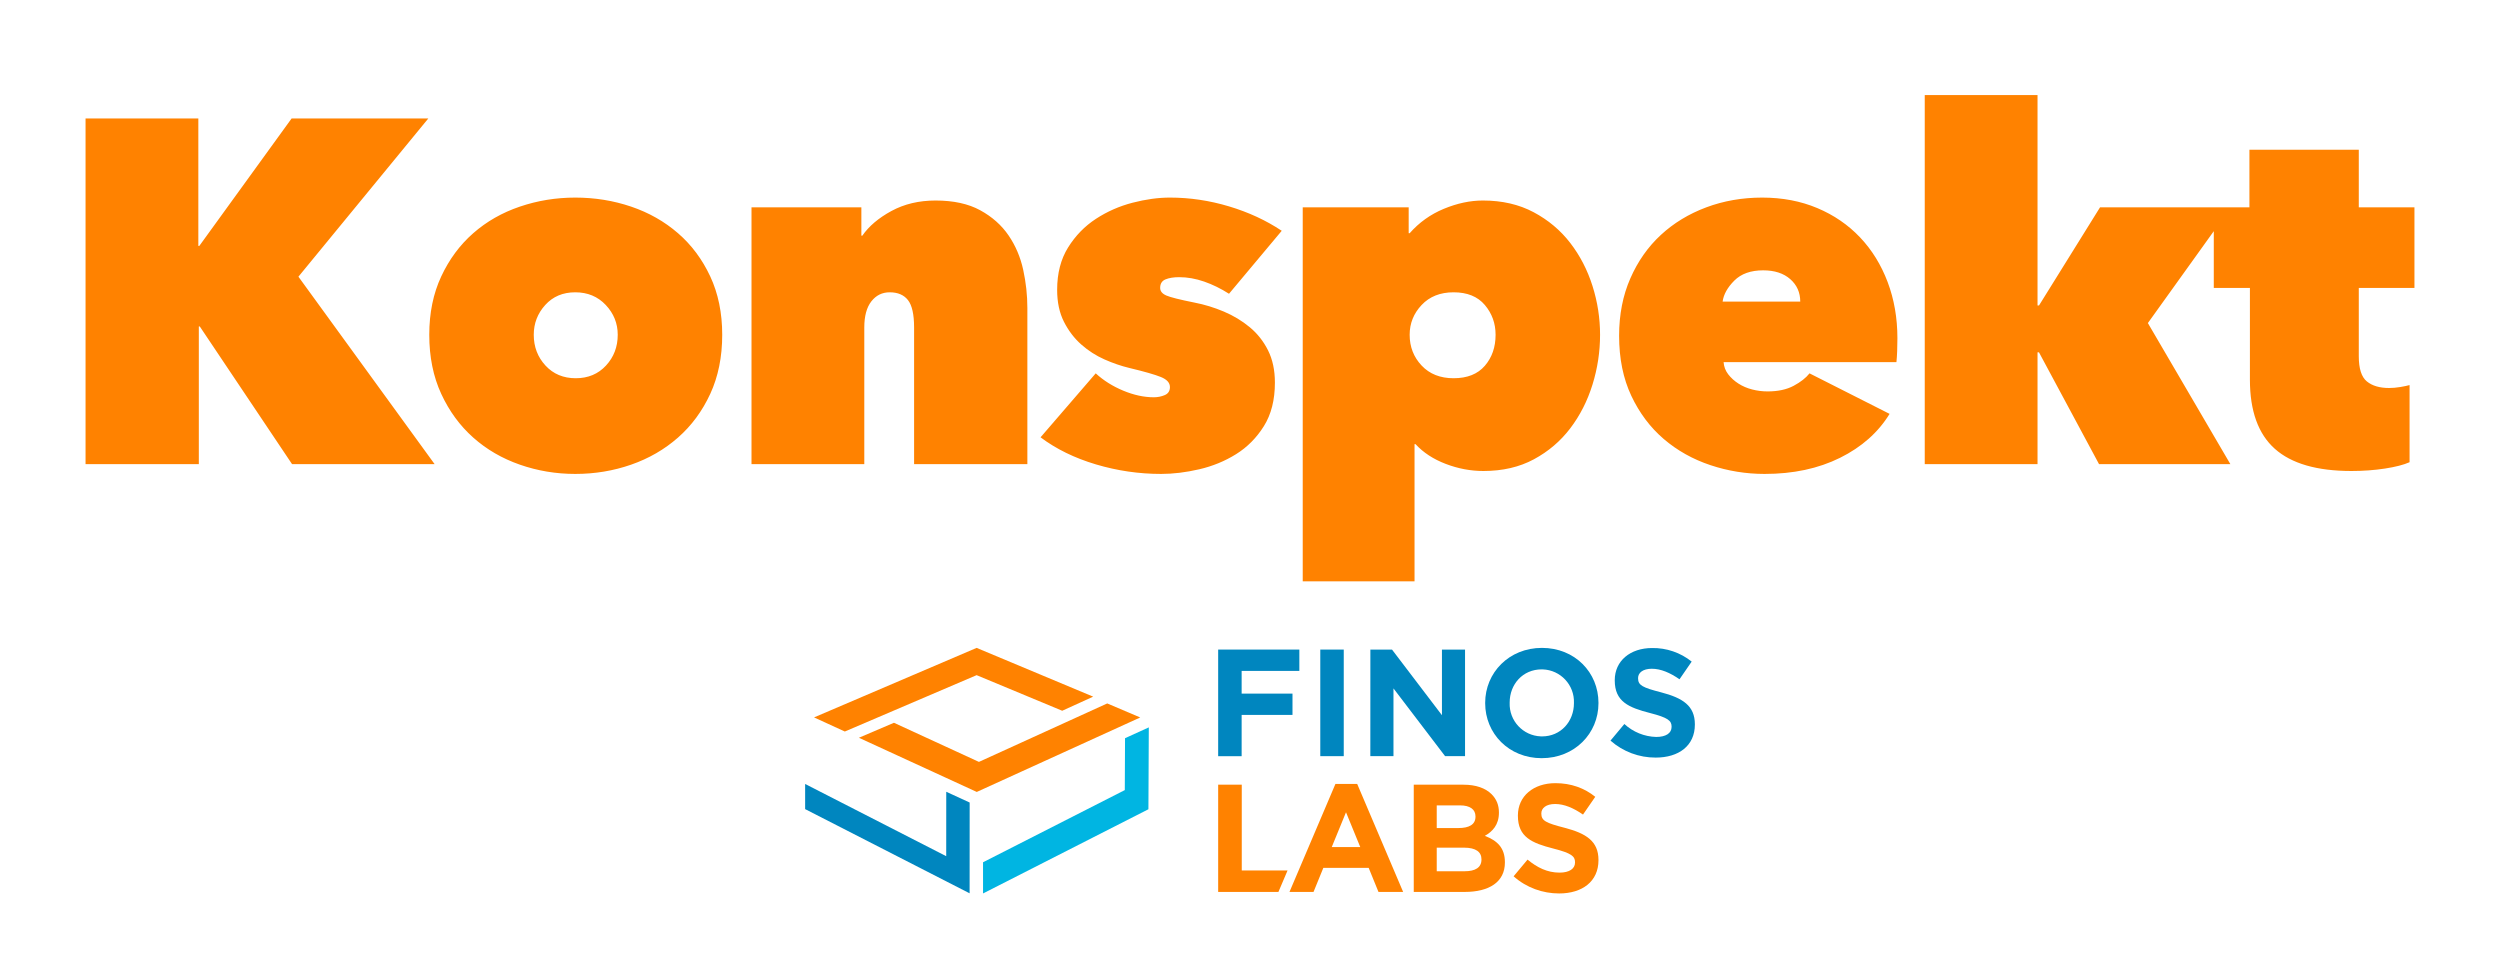
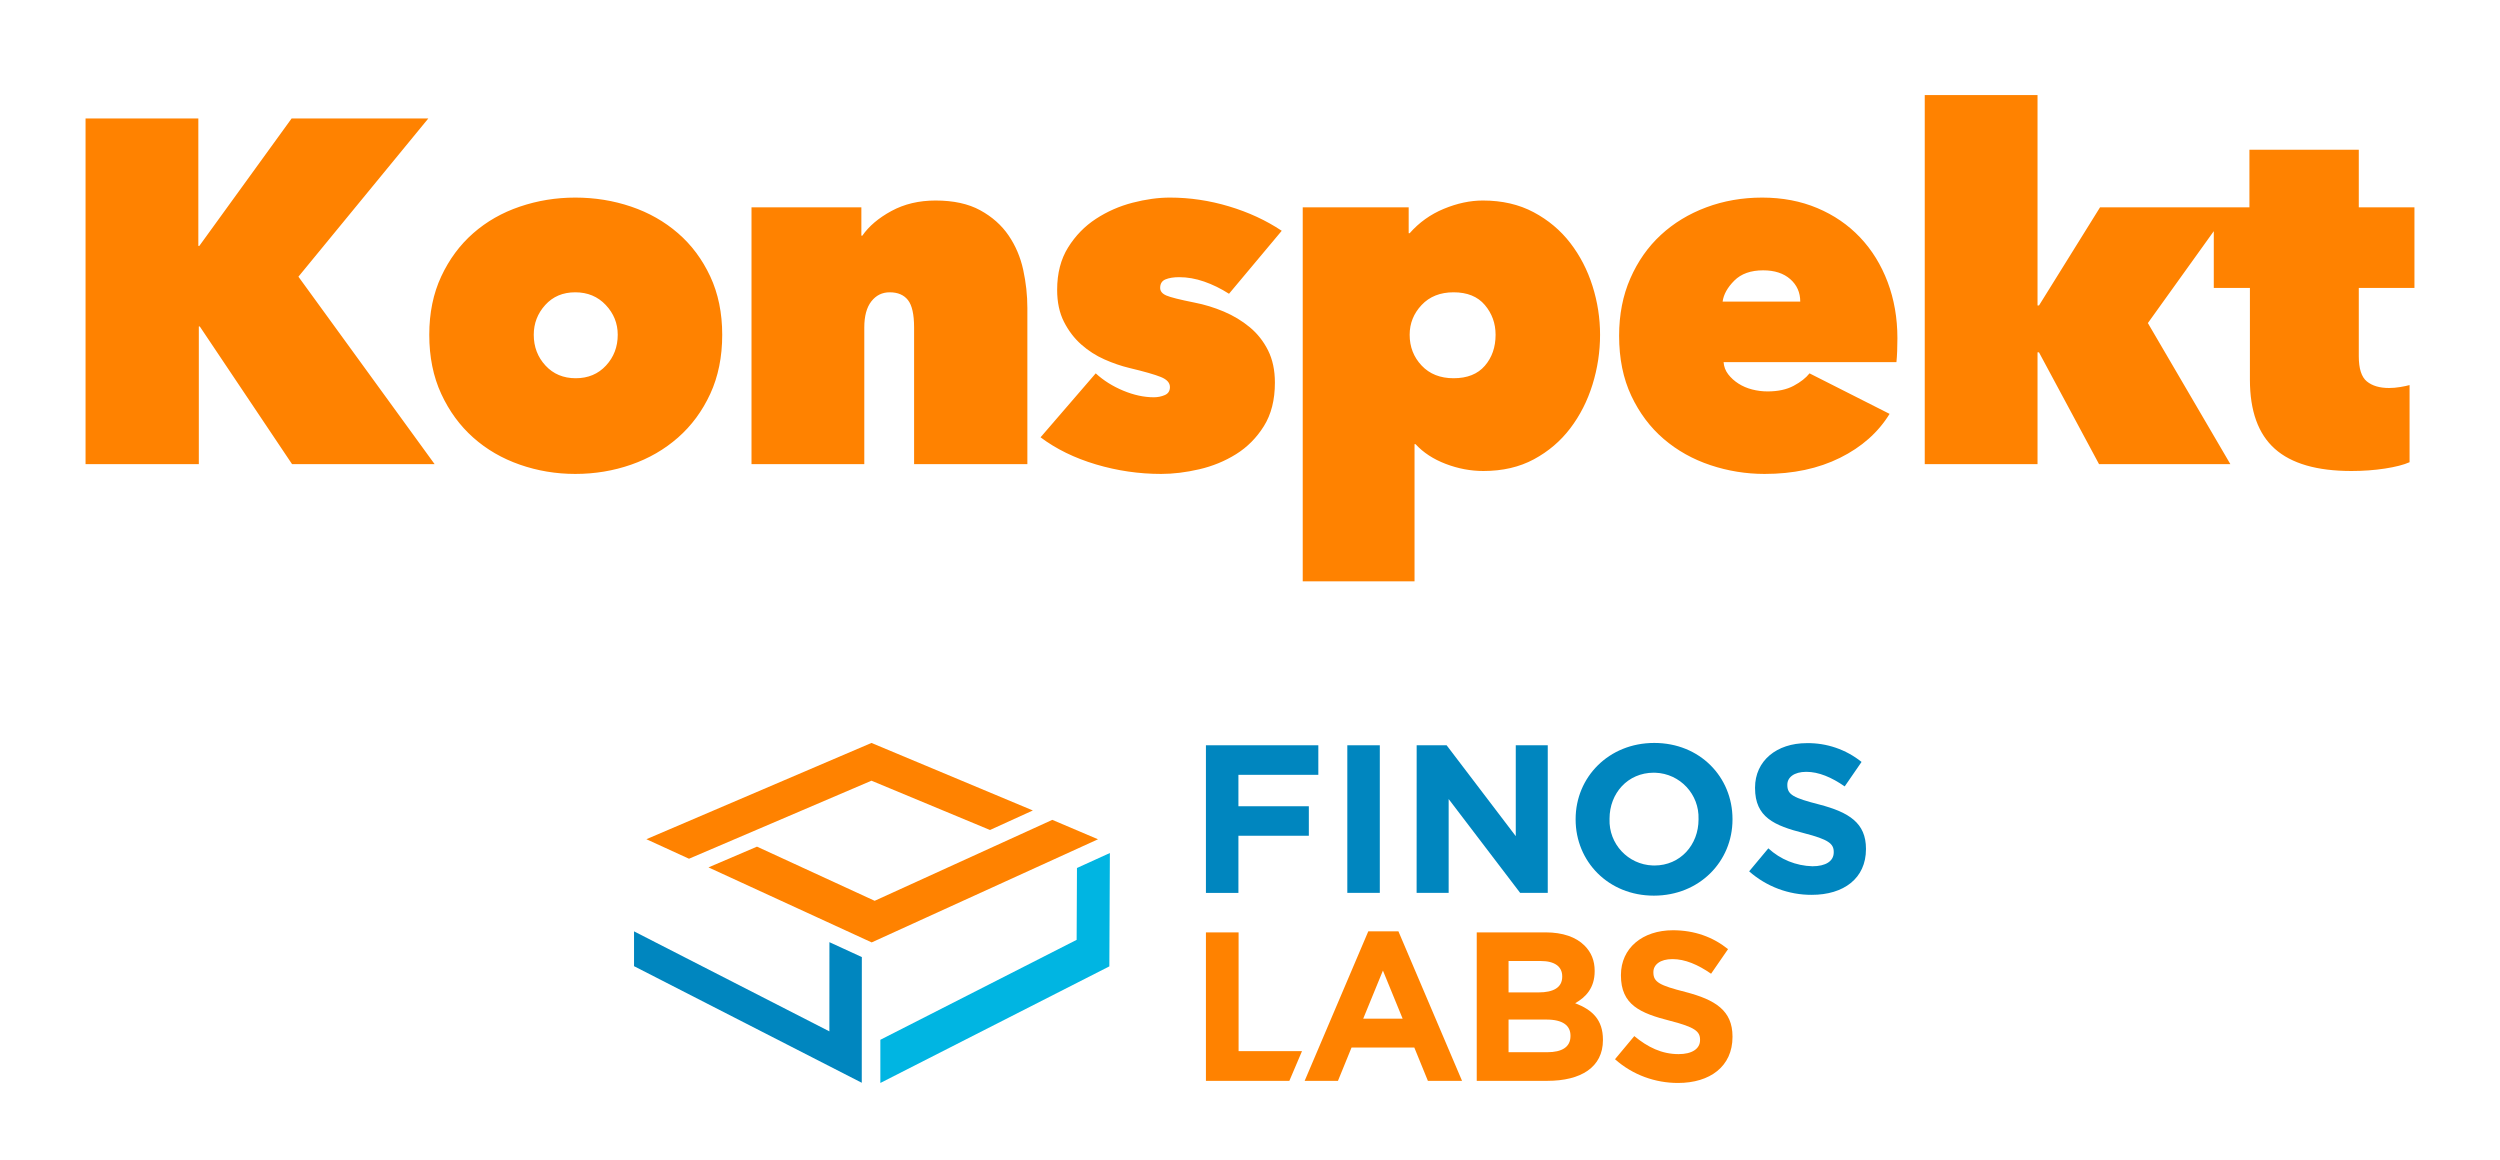
- <svg xmlns="http://www.w3.org/2000/svg" id="Konspekt_FINOS_Labs" version="1.1" viewBox="0 0 1052.00 408.00" role="img" aria-label="Konspekt, FINOS Labs">
+ <svg xmlns="http://www.w3.org/2000/svg" id="Konspekt_FINOS_Labs" version="1.1" viewBox="0 0 1052.00 487.71" role="img" aria-label="Konspekt, FINOS Labs">
  <defs>
    <style>
    .st0 {
      fill: #0086bf;
    }

    .st1 {
      fill: #00b5e2;
    }

    .st2 {
      fill: #ff8200;
    }
  </style>
  </defs>
  <g id="konspekt" fill="#ff8200" transform="translate(36.00 40.00) scale(0.513627)">
    <path d="M93.60 189.60L92.80 189.60L92.80 302.40L0.00 302.40L0.00 19.20L92.40 19.20L92.40 123.60L93.20 123.60L168.80 19.20L280.80 19.20L174.40 148.80L286.00 302.40L169.20 302.40ZM521.60 196.40Q521.60 223.60 511.80 244.80Q502.00 266.00 485.40 280.60Q468.80 295.20 447.00 302.80Q425.20 310.40 401.20 310.40Q377.60 310.40 355.80 302.80Q334.00 295.20 317.60 280.60Q301.20 266.00 291.40 244.80Q281.60 223.60 281.60 196.40Q281.60 169.60 291.40 148.60Q301.20 127.60 317.60 113.20Q334.00 98.80 355.80 91.40Q377.60 84.00 401.20 84.00Q425.20 84.00 447.00 91.40Q468.80 98.80 485.40 113.20Q502.00 127.60 511.80 148.60Q521.60 169.60 521.60 196.40ZM401.20 161.60Q386.00 161.60 376.60 172.00Q367.20 182.40 367.20 196.40Q367.20 211.20 376.80 221.60Q386.40 232.00 401.60 232.00Q416.80 232.00 426.40 221.60Q436.00 211.20 436.00 196.40Q436.00 182.40 426.20 172.00Q416.40 161.60 401.20 161.60ZM545.60 92.00L635.60 92.00L635.60 115.20L636.40 115.20Q644.40 103.60 660.20 95.00Q676.00 86.40 696.40 86.40Q718.40 86.40 733.00 94.40Q747.60 102.40 756.20 115.00Q764.80 127.60 768.20 143.20Q771.60 158.80 771.60 174.40L771.60 302.40L678.80 302.40L678.80 190.40Q678.80 174.40 673.80 168.00Q668.80 161.60 658.80 161.60Q649.60 161.60 643.80 169.00Q638.00 176.40 638.00 190.40L638.00 302.40L545.60 302.40ZM974.40 235.60Q974.40 256.80 965.40 271.20Q956.40 285.60 942.60 294.20Q928.80 302.80 912.40 306.60Q896.00 310.40 881.20 310.40Q854.00 310.40 827.80 302.60Q801.60 294.80 782.40 280.40L827.60 228.00Q837.20 236.80 850.20 242.20Q863.20 247.60 875.20 247.60Q880.00 247.60 884.20 245.80Q888.40 244.00 888.40 239.20Q888.40 234.00 881.00 231.00Q873.60 228.00 855.20 223.60Q845.20 221.20 834.80 216.60Q824.40 212.00 815.80 204.40Q807.20 196.80 801.60 185.80Q796.00 174.80 796.00 159.60Q796.00 139.20 805.00 124.80Q814.00 110.40 827.80 101.40Q841.60 92.40 857.80 88.20Q874.00 84.00 888.40 84.00Q912.80 84.00 936.80 91.20Q960.80 98.40 980.00 111.20L936.80 162.80Q926.80 156.40 916.40 152.80Q906.00 149.20 896.00 149.20Q889.20 149.20 884.80 151.00Q880.40 152.80 880.40 158.00Q880.40 162.00 885.40 164.20Q890.40 166.40 908.40 170.00Q920.80 172.40 932.60 177.40Q944.40 182.40 953.80 190.20Q963.20 198.00 968.80 209.20Q974.40 220.40 974.40 235.60ZM1145.20 308.00Q1129.60 308.00 1114.40 302.20Q1099.20 296.40 1089.60 286.00L1088.80 286.00L1088.80 398.40L997.20 398.40L997.20 92.00L1084.00 92.00L1084.00 113.20L1084.80 113.20Q1096.40 100.00 1112.80 93.20Q1129.20 86.40 1144.80 86.40Q1168.40 86.40 1186.40 96.00Q1204.40 105.60 1216.40 121.20Q1228.40 136.80 1234.60 156.40Q1240.80 176.00 1240.80 196.40Q1240.80 217.20 1234.60 237.20Q1228.40 257.20 1216.40 273.00Q1204.40 288.80 1186.60 298.40Q1168.80 308.00 1145.20 308.00ZM1155.20 196.40Q1155.20 182.40 1146.40 172.00Q1137.60 161.60 1120.80 161.60Q1104.40 161.60 1094.60 172.00Q1084.80 182.40 1084.80 196.40Q1084.80 211.20 1094.60 221.60Q1104.40 232.00 1120.80 232.00Q1137.60 232.00 1146.40 221.80Q1155.20 211.60 1155.20 196.40ZM1404.80 169.20Q1404.80 158.00 1396.60 150.80Q1388.40 143.60 1374.40 143.60Q1359.20 143.60 1350.80 152.00Q1342.40 160.40 1341.20 169.20ZM1484.40 199.20Q1484.40 204.40 1484.20 209.80Q1484.00 215.20 1483.60 218.80L1342.00 218.80Q1342.40 224.40 1345.80 228.80Q1349.20 233.20 1354.20 236.40Q1359.20 239.60 1365.40 241.20Q1371.60 242.80 1378.00 242.80Q1390.80 242.80 1399.40 238.20Q1408.00 233.60 1412.40 228.00L1478.00 261.20Q1464.00 284.00 1437.40 297.20Q1410.80 310.40 1375.60 310.40Q1352.80 310.40 1331.20 303.20Q1309.60 296.00 1293.00 281.80Q1276.40 267.60 1266.40 246.40Q1256.40 225.20 1256.40 197.20Q1256.40 171.20 1265.60 150.20Q1274.80 129.20 1290.60 114.60Q1306.40 100.00 1327.80 92.00Q1349.20 84.00 1373.60 84.00Q1398.40 84.00 1418.80 92.60Q1439.20 101.20 1453.80 116.60Q1468.40 132.00 1476.40 153.20Q1484.40 174.40 1484.40 199.20ZM1599.20 210.80L1599.20 302.40L1506.80 302.40L1506.80 0.00L1599.20 0.00L1599.20 172.40L1600.40 172.40L1650.40 92.00L1757.60 92.00L1689.60 186.80L1757.20 302.40L1649.60 302.40L1600.40 210.80ZM1856.40 308.00Q1814.00 308.00 1793.60 289.80Q1773.20 271.60 1773.20 233.20L1773.20 158.00L1743.60 158.00L1743.60 92.00L1772.80 92.00L1772.80 44.80L1862.40 44.80L1862.40 92.00L1908.00 92.00L1908.00 158.00L1862.40 158.00L1862.40 214.00Q1862.40 229.20 1869.00 234.60Q1875.60 240.00 1887.20 240.00Q1891.60 240.00 1896.40 239.20Q1901.20 238.40 1904.00 237.60L1904.00 300.80Q1896.80 304.00 1883.80 306.00Q1870.80 308.00 1856.40 308.00Z" />
  </g>
-   <g id="finos-labs" transform="translate(338.80 272.63) scale(0.52)">
+   <g id="finos-labs" transform="translate(266.80 312.63) scale(0.72)">
    <polygon class="st2" points="390.386 180.131 353.332 180.131 353.332 110.713 334.242 110.713 334.242 197.485 383.001 197.485 390.386 180.131 390.386 180.131" />
    <path class="st2" d="M483.926,197.485l-37.188-87.392h-17.603l-37.188,87.392h19.462l7.933-19.461h36.693l7.933,19.461h19.958ZM449.217,161.165h-23.057l11.528-28.139,11.529,28.139h0Z" />
    <path class="st2" d="M550.034,152.116c6.198-3.471,11.404-8.925,11.404-18.718v-.248c0-5.95-1.983-10.785-5.95-14.751-4.958-4.959-12.768-7.686-22.685-7.686h-40.287v86.772h41.279c19.586,0,32.478-7.933,32.478-23.8v-.248c0-11.652-6.198-17.478-16.239-21.321h0ZM542.472,136.621c0,6.446-5.33,9.173-13.759,9.173h-17.603v-18.346h18.842c8.058,0,12.52,3.222,12.52,8.925v.248h0ZM547.307,171.33c0,6.446-5.083,9.421-13.512,9.421h-22.685v-19.09h22.065c9.793,0,14.132,3.595,14.132,9.421v.248h0Z" />
    <path class="st2" d="M610.137,198.725c18.718,0,31.858-9.669,31.858-26.9v-.247c0-15.124-9.917-21.446-27.52-26.032-14.999-3.843-18.718-5.702-18.718-11.405v-.248c0-4.214,3.843-7.561,11.157-7.561s14.875,3.223,22.561,8.553l9.917-14.379c-8.802-7.066-19.586-11.033-32.23-11.033-17.727,0-30.371,10.413-30.371,26.156v.248c0,17.23,11.281,22.065,28.759,26.527,14.504,3.719,17.479,6.199,17.479,11.033v.248c0,5.082-4.711,8.181-12.52,8.181-9.917,0-18.099-4.09-25.908-10.536l-11.281,13.511c10.413,9.297,23.677,13.884,36.817,13.884h0Z" />
    <polygon class="st0" points="334.242 1.365 399.935 1.365 399.935 18.634 353.231 18.634 353.231 37.002 394.386 37.002 394.386 54.24 353.231 54.24 353.231 87.65 334.242 87.65 334.242 1.365 334.242 1.365" />
    <polygon class="st0" points="416.877 1.365 435.867 1.365 435.867 87.621 416.877 87.621 416.877 1.365 416.877 1.365" />
    <polygon class="st0" points="457.407 1.365 474.915 1.365 515.326 54.478 515.326 1.365 534.02 1.365 534.02 87.621 517.879 87.621 476.101 32.789 476.101 87.621 457.378 87.621 457.407 1.365 457.407 1.365" />
    <path class="st0" d="M550.309,44.745v-.237C550.309,19.999,569.655,0,596.271,0s45.724,19.851,45.724,44.507v.237c0,24.54-19.346,44.507-45.962,44.507s-45.724-19.996-45.724-44.507h0ZM622.143,44.745v-.237c.509-14.459-10.802-26.594-25.262-27.101-.293-.012-.586-.018-.877-.018-15.282,0-25.874,12.077-25.874,26.852v.238c-.525,14.462,10.773,26.609,25.234,27.133.321.012.643.018.966.018,15.221,0,25.813-12.107,25.813-26.884h0Z" />
    <path class="st0" d="M651.726,75.039l11.216-13.439c7.037,6.491,16.186,10.211,25.755,10.472,7.774,0,12.463-2.967,12.463-8.128v-.238c0-4.807-2.967-7.27-17.389-10.979-17.387-4.451-28.602-9.258-28.602-26.38v-.235c0-15.638,12.58-25.994,30.204-25.994,11.636-.185,22.97,3.697,32.046,10.979l-9.851,14.303c-7.654-5.311-15.162-8.516-22.432-8.516s-11.097,3.324-11.097,7.508v.237c0,5.665,3.709,7.505,18.604,11.333,17.506,4.569,27.357,10.831,27.357,25.875v.235c0,17.122-13.055,26.704-31.66,26.704-13.476.072-26.509-4.819-36.614-13.738h0Z" />
    <polygon class="st1" points="258.874 73.081 278.105 64.331 277.796 130.582 143.966 198.725 143.962 173.488 258.678 115.078 258.874 73.081 258.874 73.081" />
    <polygon class="st2" points="71.866 60.605 43.507 72.733 138.89 116.578 271.16 56.306 244.462 44.952 140.64 92.261 71.866 60.605 71.866 60.605" />
    <polygon class="st2" points="208.04 50.878 233.089 39.464 138.769 0 7.214 56.263 32.128 67.675 138.769 22.067 208.04 50.878 208.04 50.878" />
    <polygon class="st0" points="114.198 116.436 133.142 125.147 133.102 198.61 .002 130.469 0 110.117 114.169 168.566 114.198 116.436 114.198 116.436" />
  </g>
</svg>
